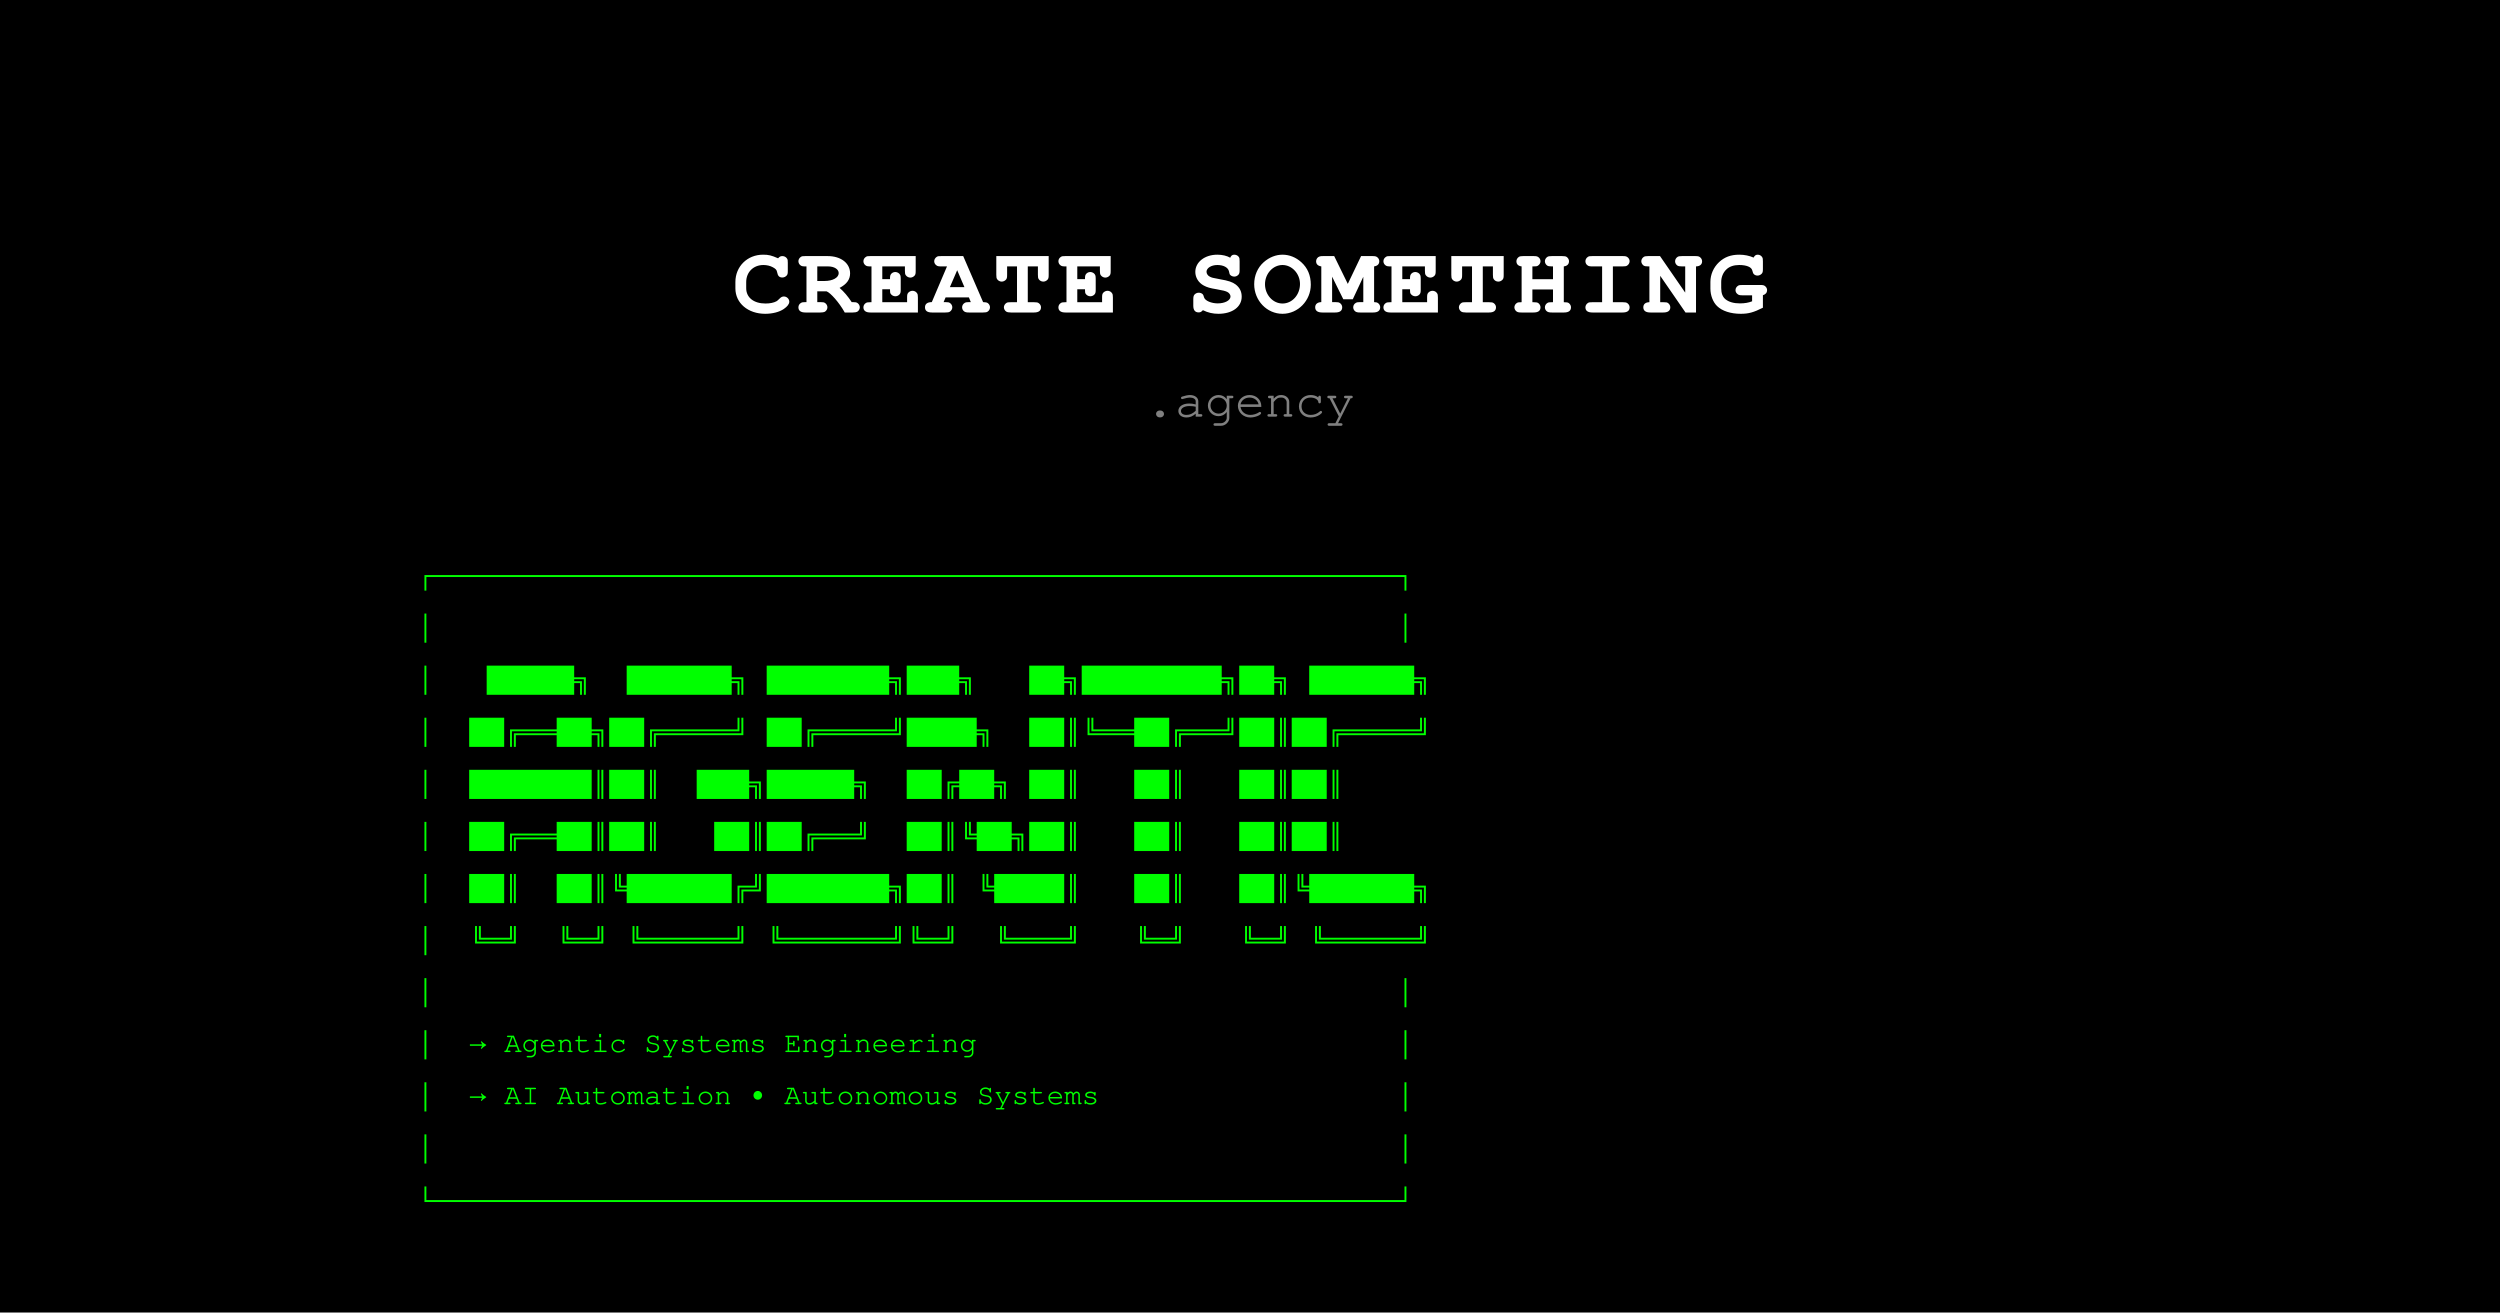
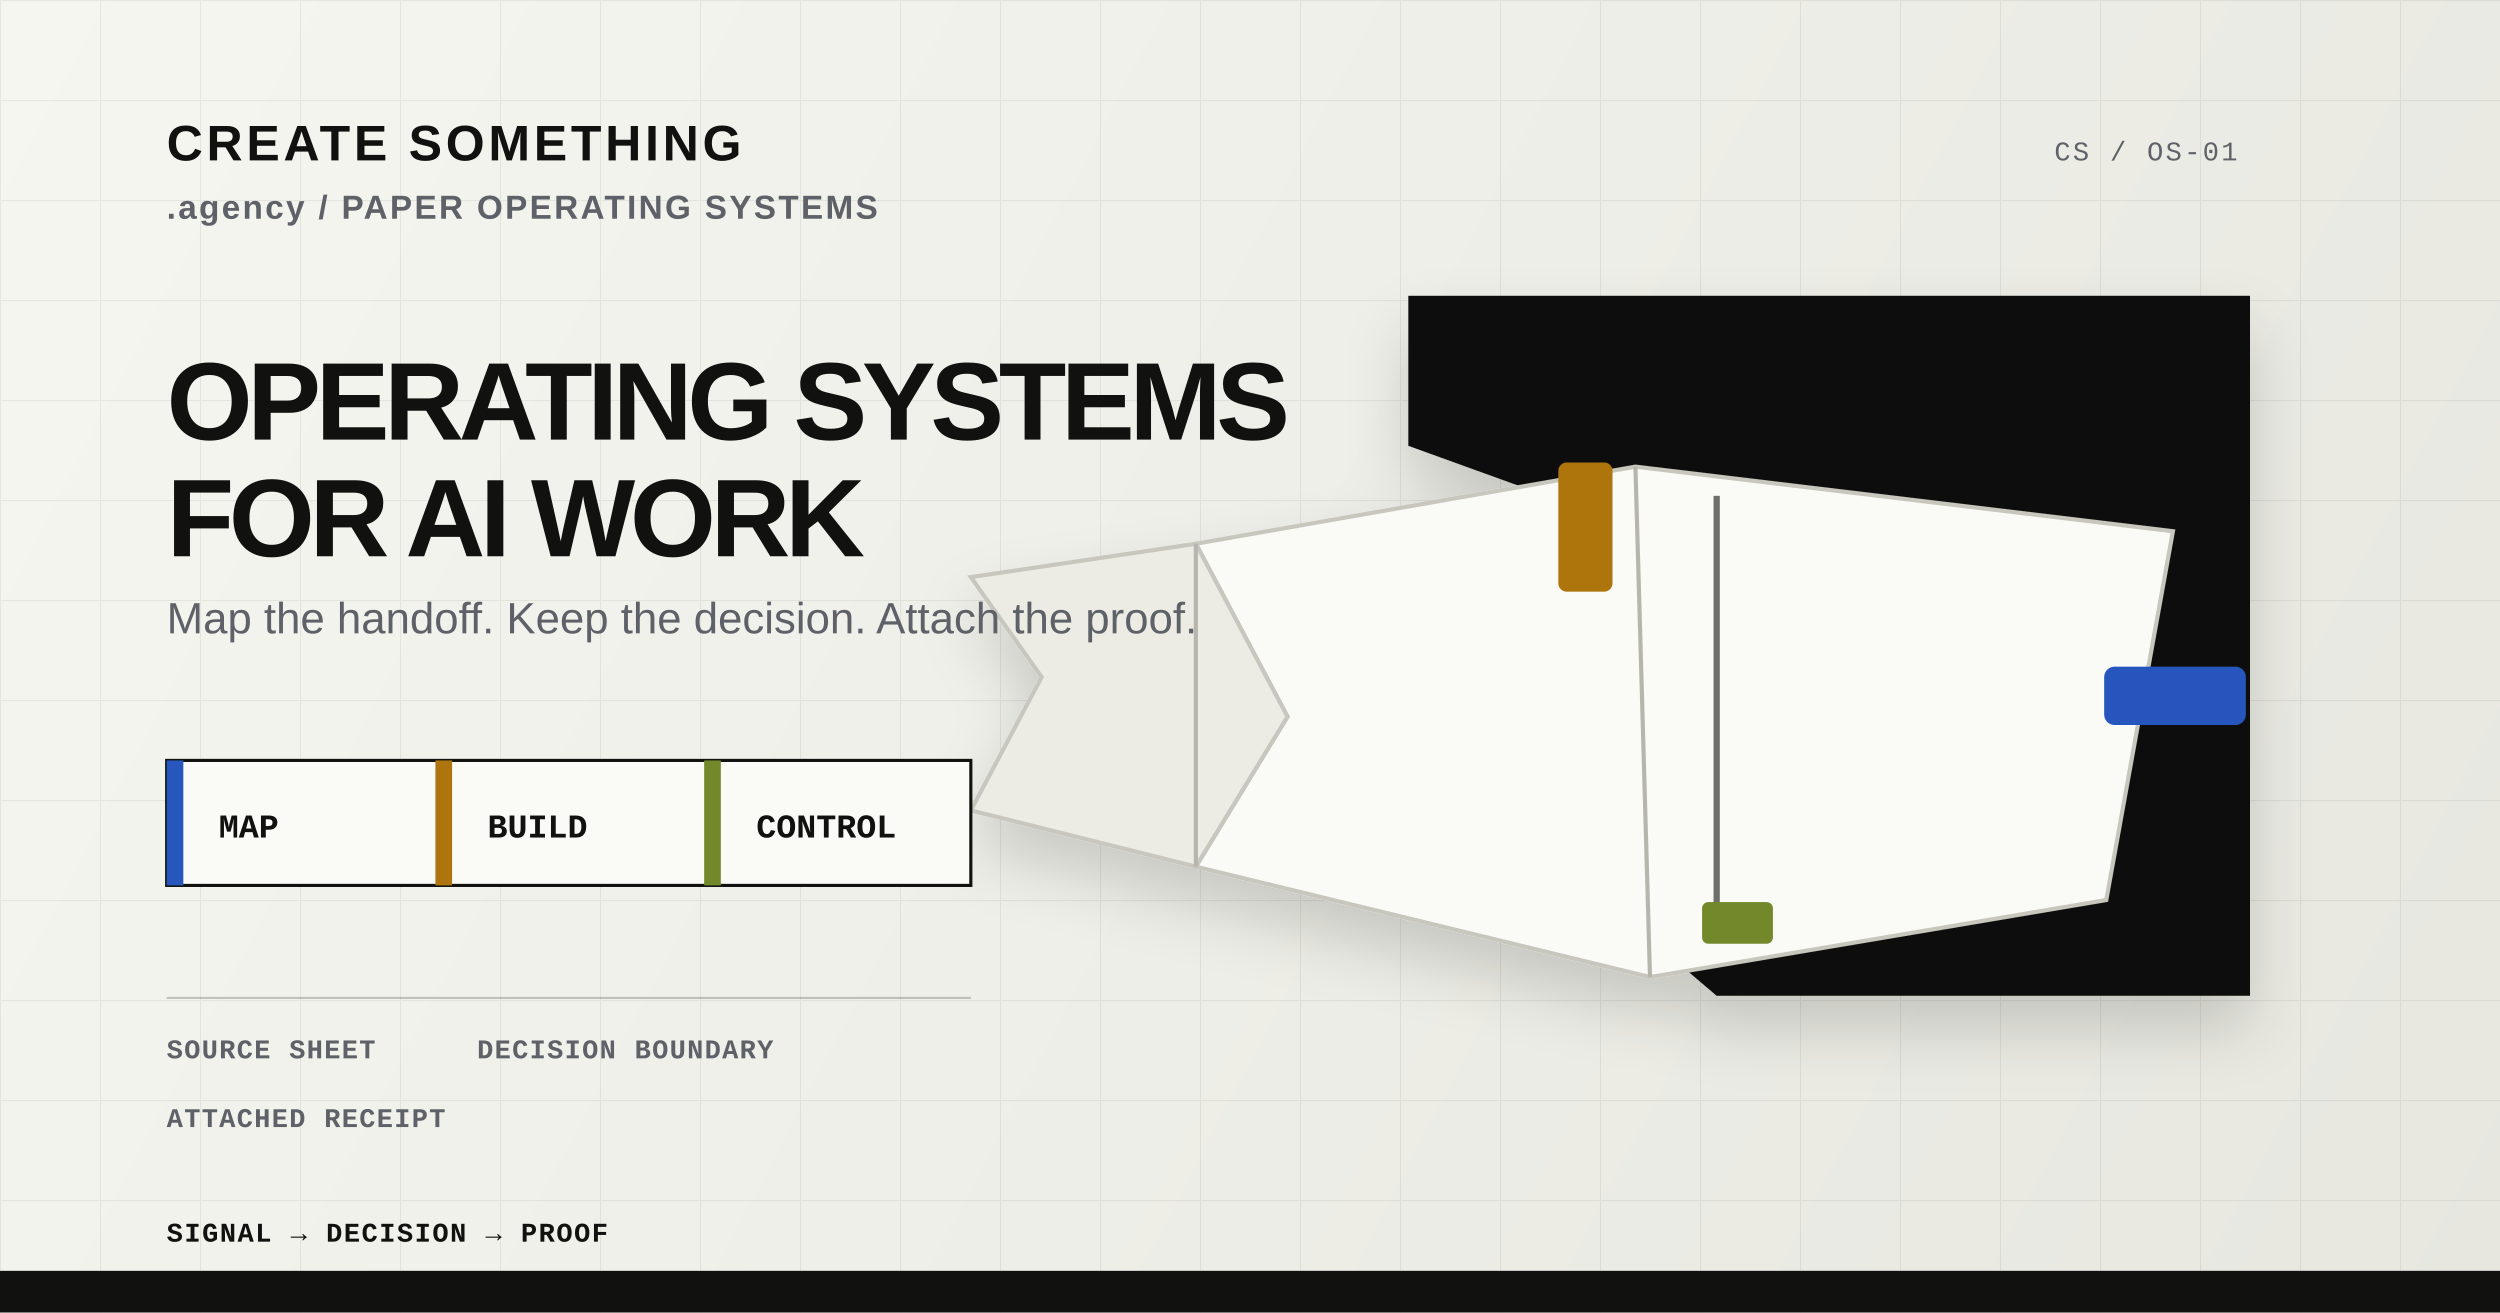
- <svg xmlns="http://www.w3.org/2000/svg" width="1200" height="630">
-   <rect width="1200" height="630" fill="#000000" />
-   <text x="600" y="150" font-family="JetBrains Mono, Courier, monospace" font-size="48" font-weight="700" fill="#ffffff" text-anchor="middle" letter-spacing="0.05em">
-     CREATE SOMETHING
-   </text>
-   <text x="600" y="200" font-family="JetBrains Mono, Courier, monospace" font-size="24" fill="#ffffff" fill-opacity="0.5" text-anchor="middle">
-     .agency
-   </text>
-   <text font-family="JetBrains Mono, Courier, monospace" font-size="14" fill="#00ff00" xml:space="preserve">
-     <tspan x="200" y="280">┌───────────────────────────────────────────────────────┐</tspan>
-     <tspan x="200" y="305">│                                                       │</tspan>
-     <tspan x="200" y="330">│   █████╗  ██████╗ ███████╗███╗   ██╗████████╗██╗ ██████╗</tspan>
-     <tspan x="200" y="355">│  ██╔══██╗██╔════╝ ██╔════╝████╗  ██║╚══██╔══╝██║██╔════╝</tspan>
-     <tspan x="200" y="380">│  ███████║██║  ███╗█████╗  ██╔██╗ ██║   ██║   ██║██║     </tspan>
-     <tspan x="200" y="405">│  ██╔══██║██║   ██║██╔══╝  ██║╚██╗██║   ██║   ██║██║     </tspan>
-     <tspan x="200" y="430">│  ██║  ██║╚██████╔╝███████╗██║ ╚████║   ██║   ██║╚██████╗</tspan>
-     <tspan x="200" y="455">│  ╚═╝  ╚═╝ ╚═════╝ ╚══════╝╚═╝  ╚═══╝   ╚═╝   ╚═╝ ╚═════╝</tspan>
-     <tspan x="200" y="480">│                                                       │</tspan>
-     <tspan x="200" y="505">│  → Agentic Systems Engineering                        │</tspan>
-     <tspan x="200" y="530">│  → AI Automation • Autonomous Systems                 │</tspan>
-     <tspan x="200" y="555">│                                                       │</tspan>
-     <tspan x="200" y="580">└───────────────────────────────────────────────────────┘</tspan>
-   </text>
+ <svg xmlns="http://www.w3.org/2000/svg" width="1200" height="630" viewBox="0 0 1200 630" fill="none">
+   <defs>
+     <linearGradient id="paper" x1="0" y1="0" x2="1200" y2="630" gradientUnits="userSpaceOnUse">
+       <stop stop-color="#F6F6F1" />
+       <stop offset="1" stop-color="#E7E7E0" />
+     </linearGradient>
+     <pattern id="grid" width="48" height="48" patternUnits="userSpaceOnUse">
+       <path d="M48 0H0V48" fill="none" stroke="#11110F" stroke-opacity=".07" />
+     </pattern>
+     <filter id="shadow" x="-20%" y="-20%" width="140%" height="150%">
+       <feDropShadow dx="0" dy="16" stdDeviation="15" flood-color="#090909" flood-opacity=".16" />
+     </filter>
+   </defs>
+   <rect width="1200" height="630" fill="url(#paper)" />
+   <rect width="1200" height="630" fill="url(#grid)" />
+   <rect x="0" y="610" width="1200" height="20" fill="#11110F" />
+   <g filter="url(#shadow)">
+     <path d="M676 142H1080V478H824L770 432V248L676 214V142Z" fill="#11110F" />
+     <path d="M574 261L785 224L1043 255L1011 432L792 469L574 416L618 344L574 261Z" fill="#FAFAF6" stroke="#C7C7BE" stroke-width="2" />
+     <path d="M574 261L618 344L574 416L466 389L500 325L466 277L574 261Z" fill="#ECECE5" stroke="#C7C7BE" stroke-width="2" />
+     <path d="M574 261V416" stroke="#B6B6AD" stroke-width="2" />
+     <path d="M785 224L792 469" stroke="#B6B6AD" stroke-width="2" />
+     <path d="M824 238V452" stroke="#11110F" stroke-opacity=".6" stroke-width="3" />
+     <rect x="1010" y="320" width="68" height="28" rx="5" fill="#2757BD" />
+     <rect x="748" y="222" width="26" height="62" rx="4" fill="#AE740E" />
+     <rect x="817" y="433" width="34" height="20" rx="3" fill="#73882A" />
+   </g>
+   <text x="80" y="77" fill="#11110F" font-family="Arial, Helvetica, sans-serif" font-size="24" font-weight="700" letter-spacing="1.8">CREATE SOMETHING</text>
+   <text x="80" y="105" fill="#5E6268" font-family="Arial, Helvetica, sans-serif" font-size="16" font-weight="600" letter-spacing="1.1">.agency / PAPER OPERATING SYSTEMS</text>
+   <text x="1074" y="77" fill="#5E6268" font-family="'Courier New', monospace" font-size="13" text-anchor="end" letter-spacing="1.1">CS / OS-01</text>
+   <text x="80" y="211" fill="#11110F" font-family="Arial, Helvetica, sans-serif" font-size="53" font-weight="700" letter-spacing="-2.5">OPERATING SYSTEMS</text>
+   <text x="80" y="267" fill="#11110F" font-family="Arial, Helvetica, sans-serif" font-size="53" font-weight="700" letter-spacing="-2.5">FOR AI WORK</text>
+   <text x="80" y="304" fill="#5E6268" font-family="Arial, Helvetica, sans-serif" font-size="21">Map the handoff. Keep the decision. Attach the proof.</text>
+   <g transform="translate(80 365)">
+     <rect width="386" height="60" fill="#FAFAF6" stroke="#11110F" stroke-width="1.5" />
+     <rect x="0" width="8" height="60" fill="#2757BD" />
+     <rect x="129" width="8" height="60" fill="#AE740E" />
+     <rect x="258" width="8" height="60" fill="#73882A" />
+     <text x="25" y="37" fill="#11110F" font-family="'Courier New', monospace" font-size="16" font-weight="700">MAP</text>
+     <text x="154" y="37" fill="#11110F" font-family="'Courier New', monospace" font-size="16" font-weight="700">BUILD</text>
+     <text x="283" y="37" fill="#11110F" font-family="'Courier New', monospace" font-size="16" font-weight="700">CONTROL</text>
+   </g>
+   <line x1="80" y1="479" x2="466" y2="479" stroke="#11110F" stroke-opacity=".22" />
+   <text x="80" y="508" fill="#5E6268" font-family="'Courier New', monospace" font-size="13" font-weight="700" letter-spacing=".6">SOURCE SHEET</text>
+   <text x="229" y="508" fill="#5E6268" font-family="'Courier New', monospace" font-size="13" font-weight="700" letter-spacing=".6">DECISION BOUNDARY</text>
+   <text x="80" y="541" fill="#5E6268" font-family="'Courier New', monospace" font-size="13" font-weight="700" letter-spacing=".6">ATTACHED RECEIPT</text>
+   <text x="80" y="596" fill="#11110F" font-family="'Courier New', monospace" font-size="13" font-weight="700" letter-spacing=".7">SIGNAL → DECISION → PROOF</text>
</svg>
